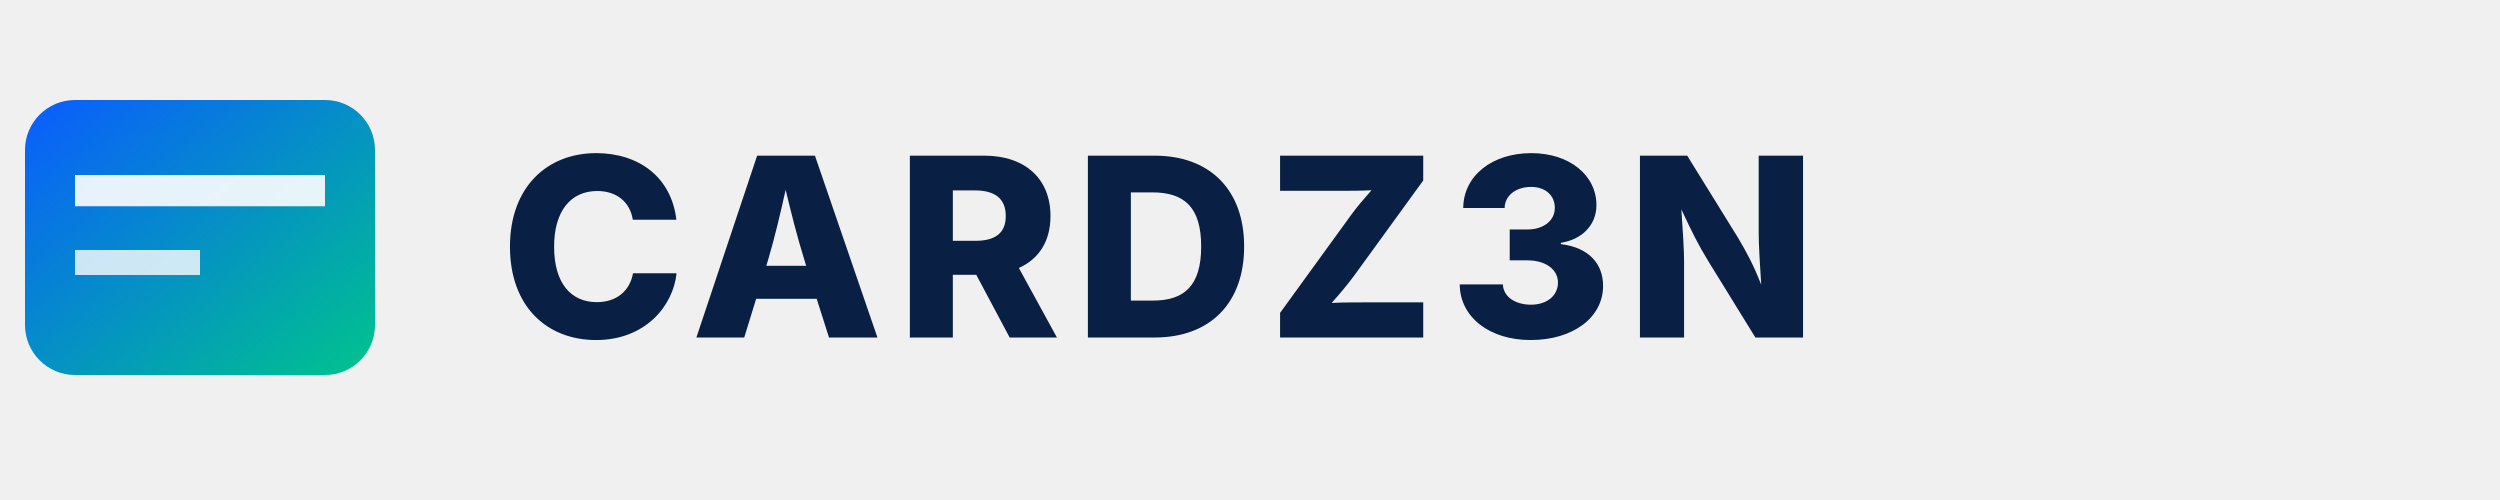
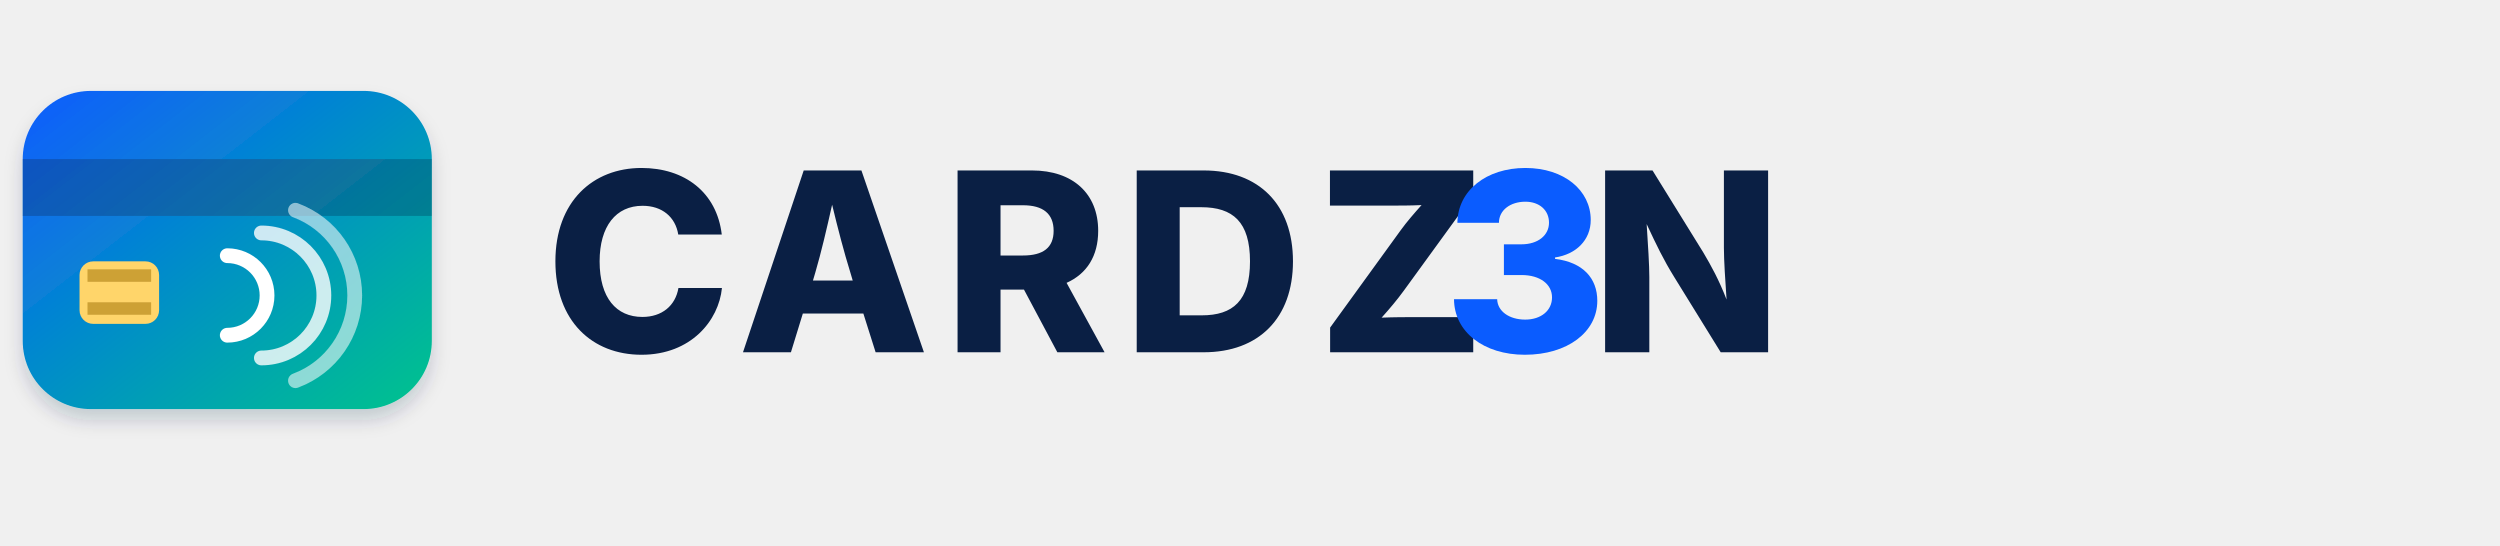
- <svg xmlns="http://www.w3.org/2000/svg" viewBox="0 0 200 40" role="img" aria-label="CARDZ3N">
+ <svg xmlns="http://www.w3.org/2000/svg" viewBox="0 0 220 48" role="img" aria-label="CARDZ3N" shape-rendering="geometricPrecision" text-rendering="geometricPrecision">
  <defs>
-     <linearGradient id="cardz3n-g" x1="0" y1="0" x2="1" y2="1">
+     <linearGradient id="cardz3n-card-g" x1="0" y1="0" x2="1" y2="1">
      <stop offset="0" stop-color="#0a5cff" />
      <stop offset="1" stop-color="#00c48c" />
    </linearGradient>
+     <linearGradient id="cardz3n-stripe-g" x1="0" y1="0" x2="1" y2="0">
+       <stop offset="0" stop-color="#ffffff" stop-opacity="1" />
+       <stop offset="1" stop-color="#ffffff" stop-opacity="0.55" />
+     </linearGradient>
+     <filter id="cardz3n-shadow" x="-10%" y="-10%" width="120%" height="130%">
+       <feDropShadow dx="0" dy="1" stdDeviation="0.8" flood-color="#0a1f44" flood-opacity="0.18" />
+     </filter>
  </defs>
-   <rect x="2" y="8" width="28" height="22" rx="4" fill="url(#cardz3n-g)" />
-   <rect x="6" y="14" width="20" height="2.5" fill="#fff" opacity=".9" />
-   <rect x="6" y="20" width="10" height="2" fill="#fff" opacity=".8" />
-   <text x="40" y="27" font-family="Inter, Arial, sans-serif" font-size="20" font-weight="800" fill="#0a1f44" letter-spacing="1">CARDZ3N</text>
+   <g filter="url(#cardz3n-shadow)">
+     <rect x="2" y="8" width="36" height="28" rx="6" fill="url(#cardz3n-card-g)" />
+     <rect x="2" y="14" width="36" height="5" fill="#0a1f44" opacity="0.28" />
+     <rect x="7" y="23" width="7" height="5.5" rx="1.2" fill="#ffd56b" />
+     <rect x="7.7" y="23.7" width="5.6" height="1.1" fill="#b88b1f" opacity="0.7" />
+     <rect x="7.7" y="26.6" width="5.6" height="1.1" fill="#b88b1f" opacity="0.7" />
+     <path d="M20 22.5 a3 3 0 0 1 0 7" fill="none" stroke="#ffffff" stroke-width="1.3" stroke-linecap="round" />
+     <path d="M23 20.5 a5.5 5.5 0 0 1 0 11" fill="none" stroke="#ffffff" stroke-width="1.3" stroke-linecap="round" opacity="0.8" />
+     <path d="M26 18.5 a8 8 0 0 1 0 15" fill="none" stroke="#ffffff" stroke-width="1.3" stroke-linecap="round" opacity="0.55" />
+   </g>
+   <g font-family="Inter, 'Segoe UI', Helvetica, Arial, sans-serif" font-weight="800" letter-spacing="1.2">
+     <text x="48" y="31" font-size="22" fill="#0a1f44">CARDZ</text>
+     <text x="127" y="31" font-size="22" fill="#0a5cff">3</text>
+     <text x="140" y="31" font-size="22" fill="#0a1f44">N</text>
+   </g>
</svg>
